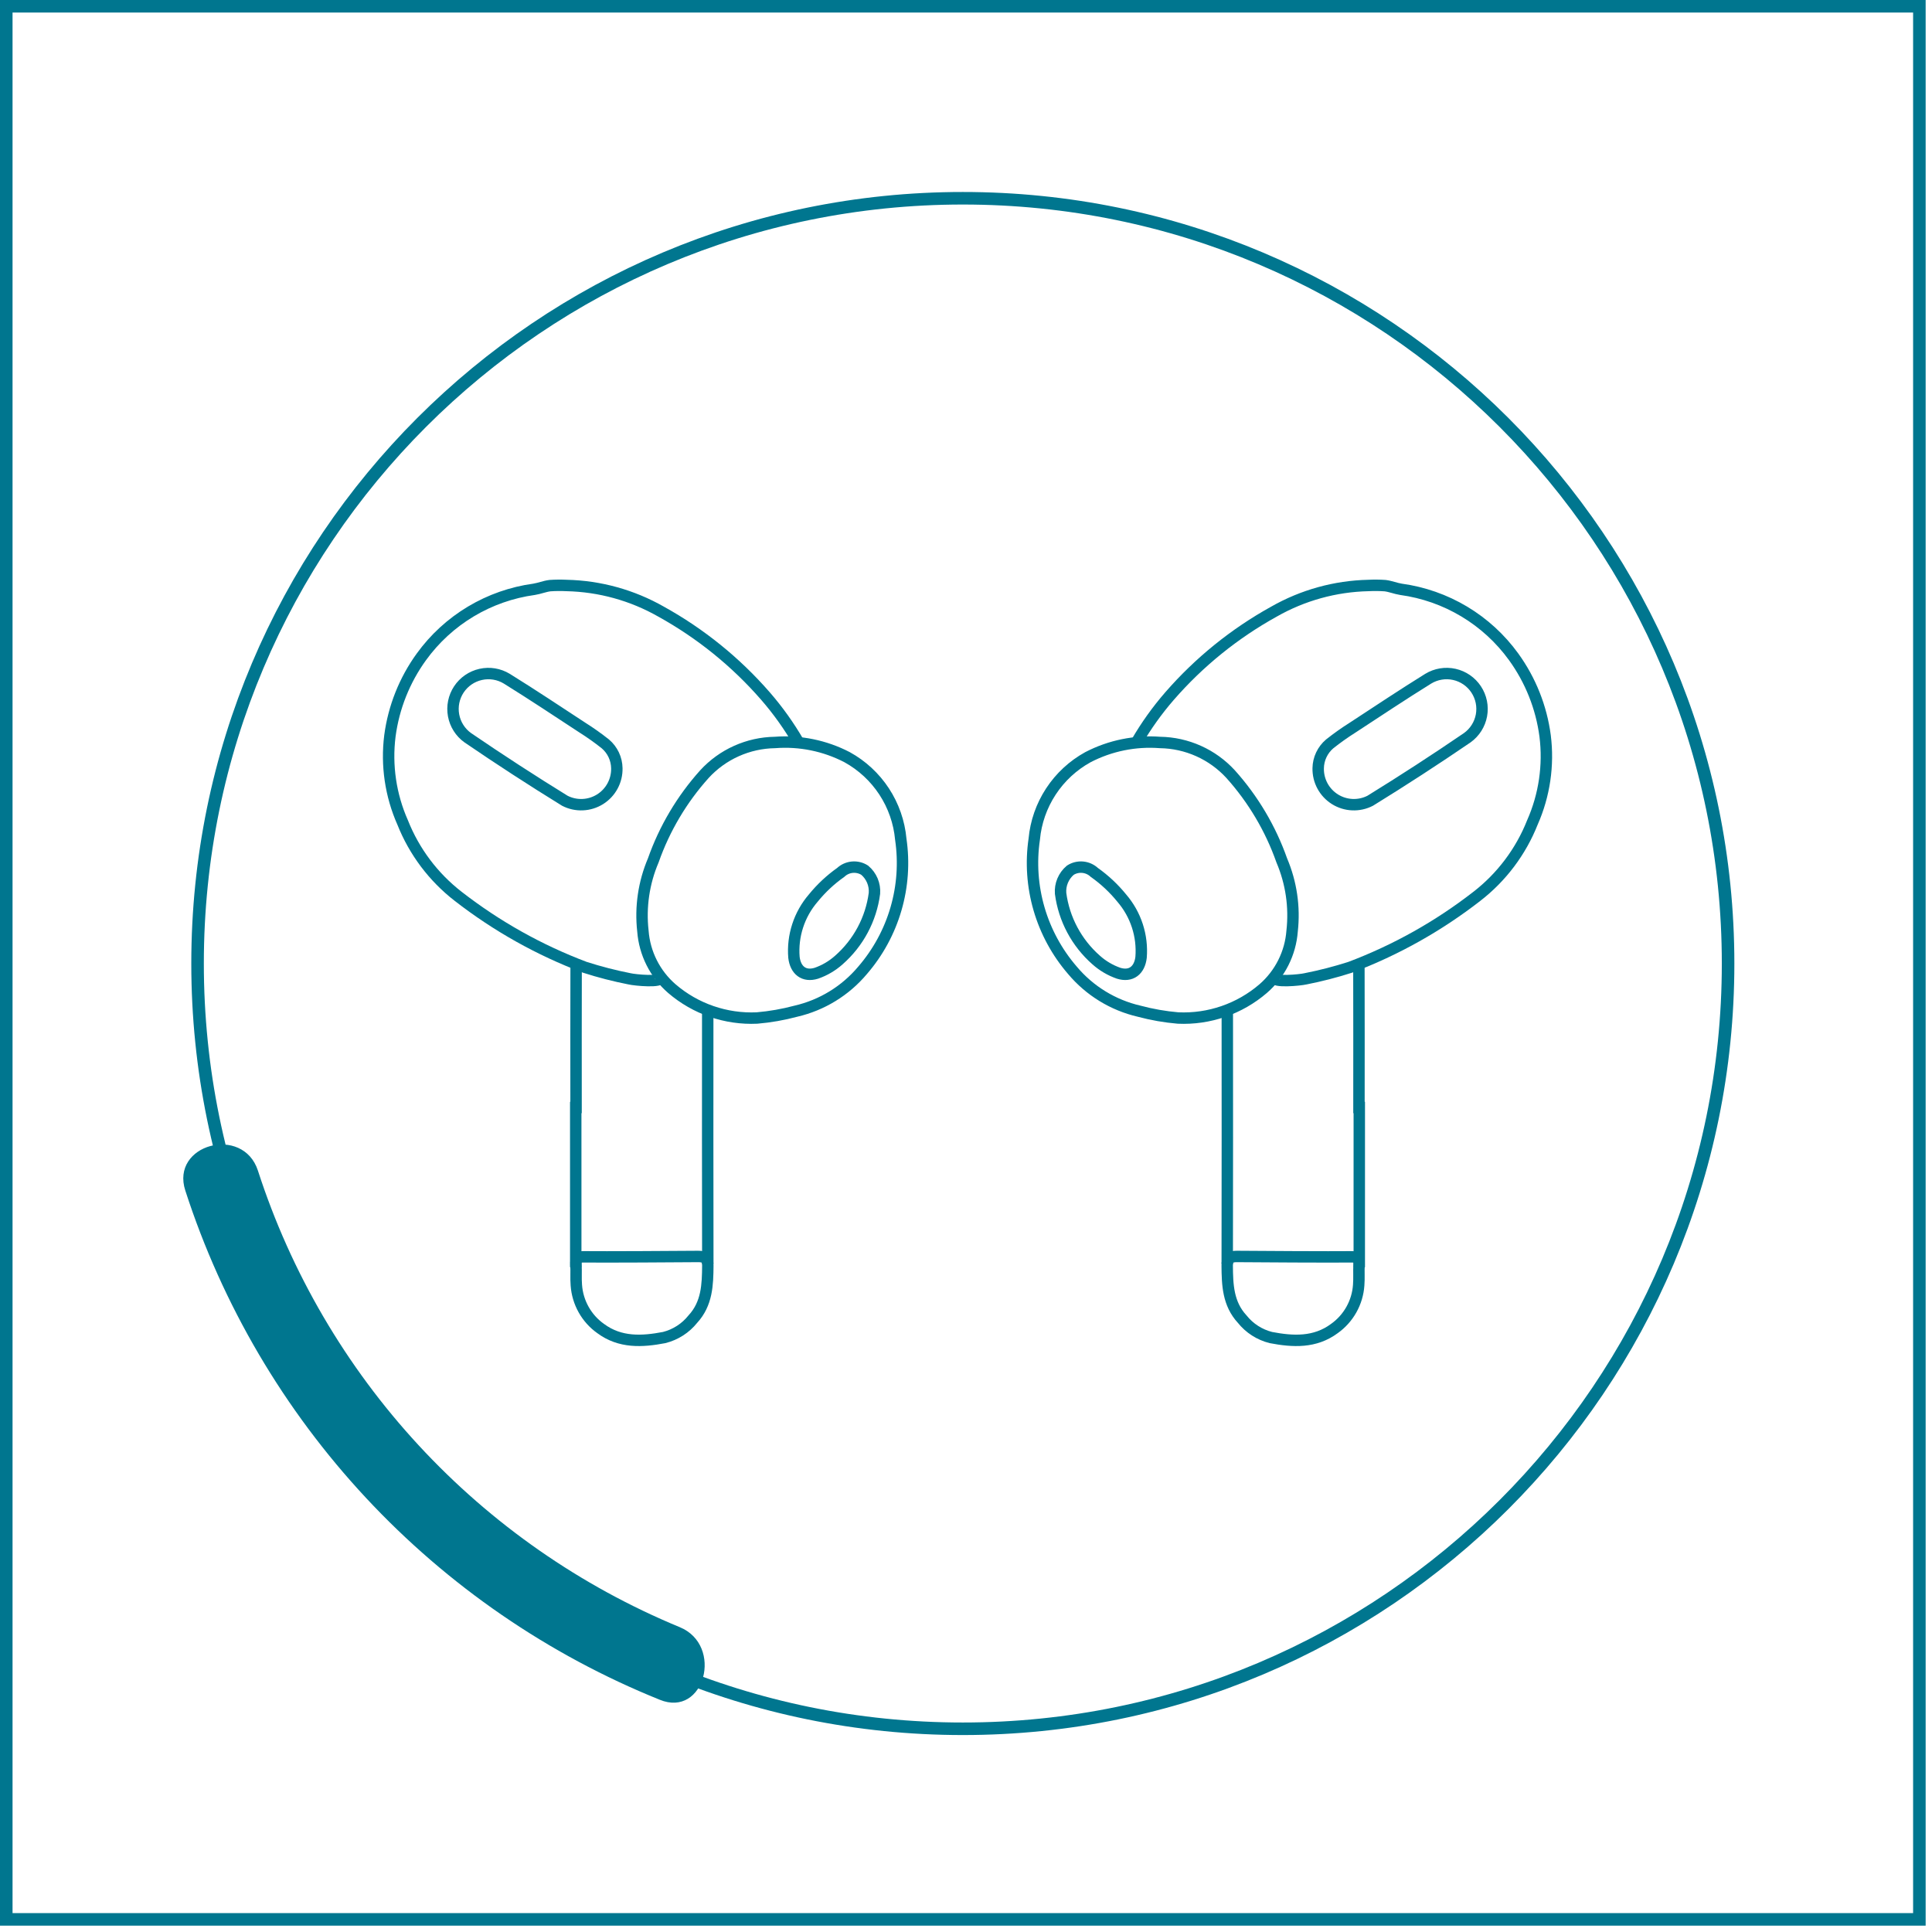
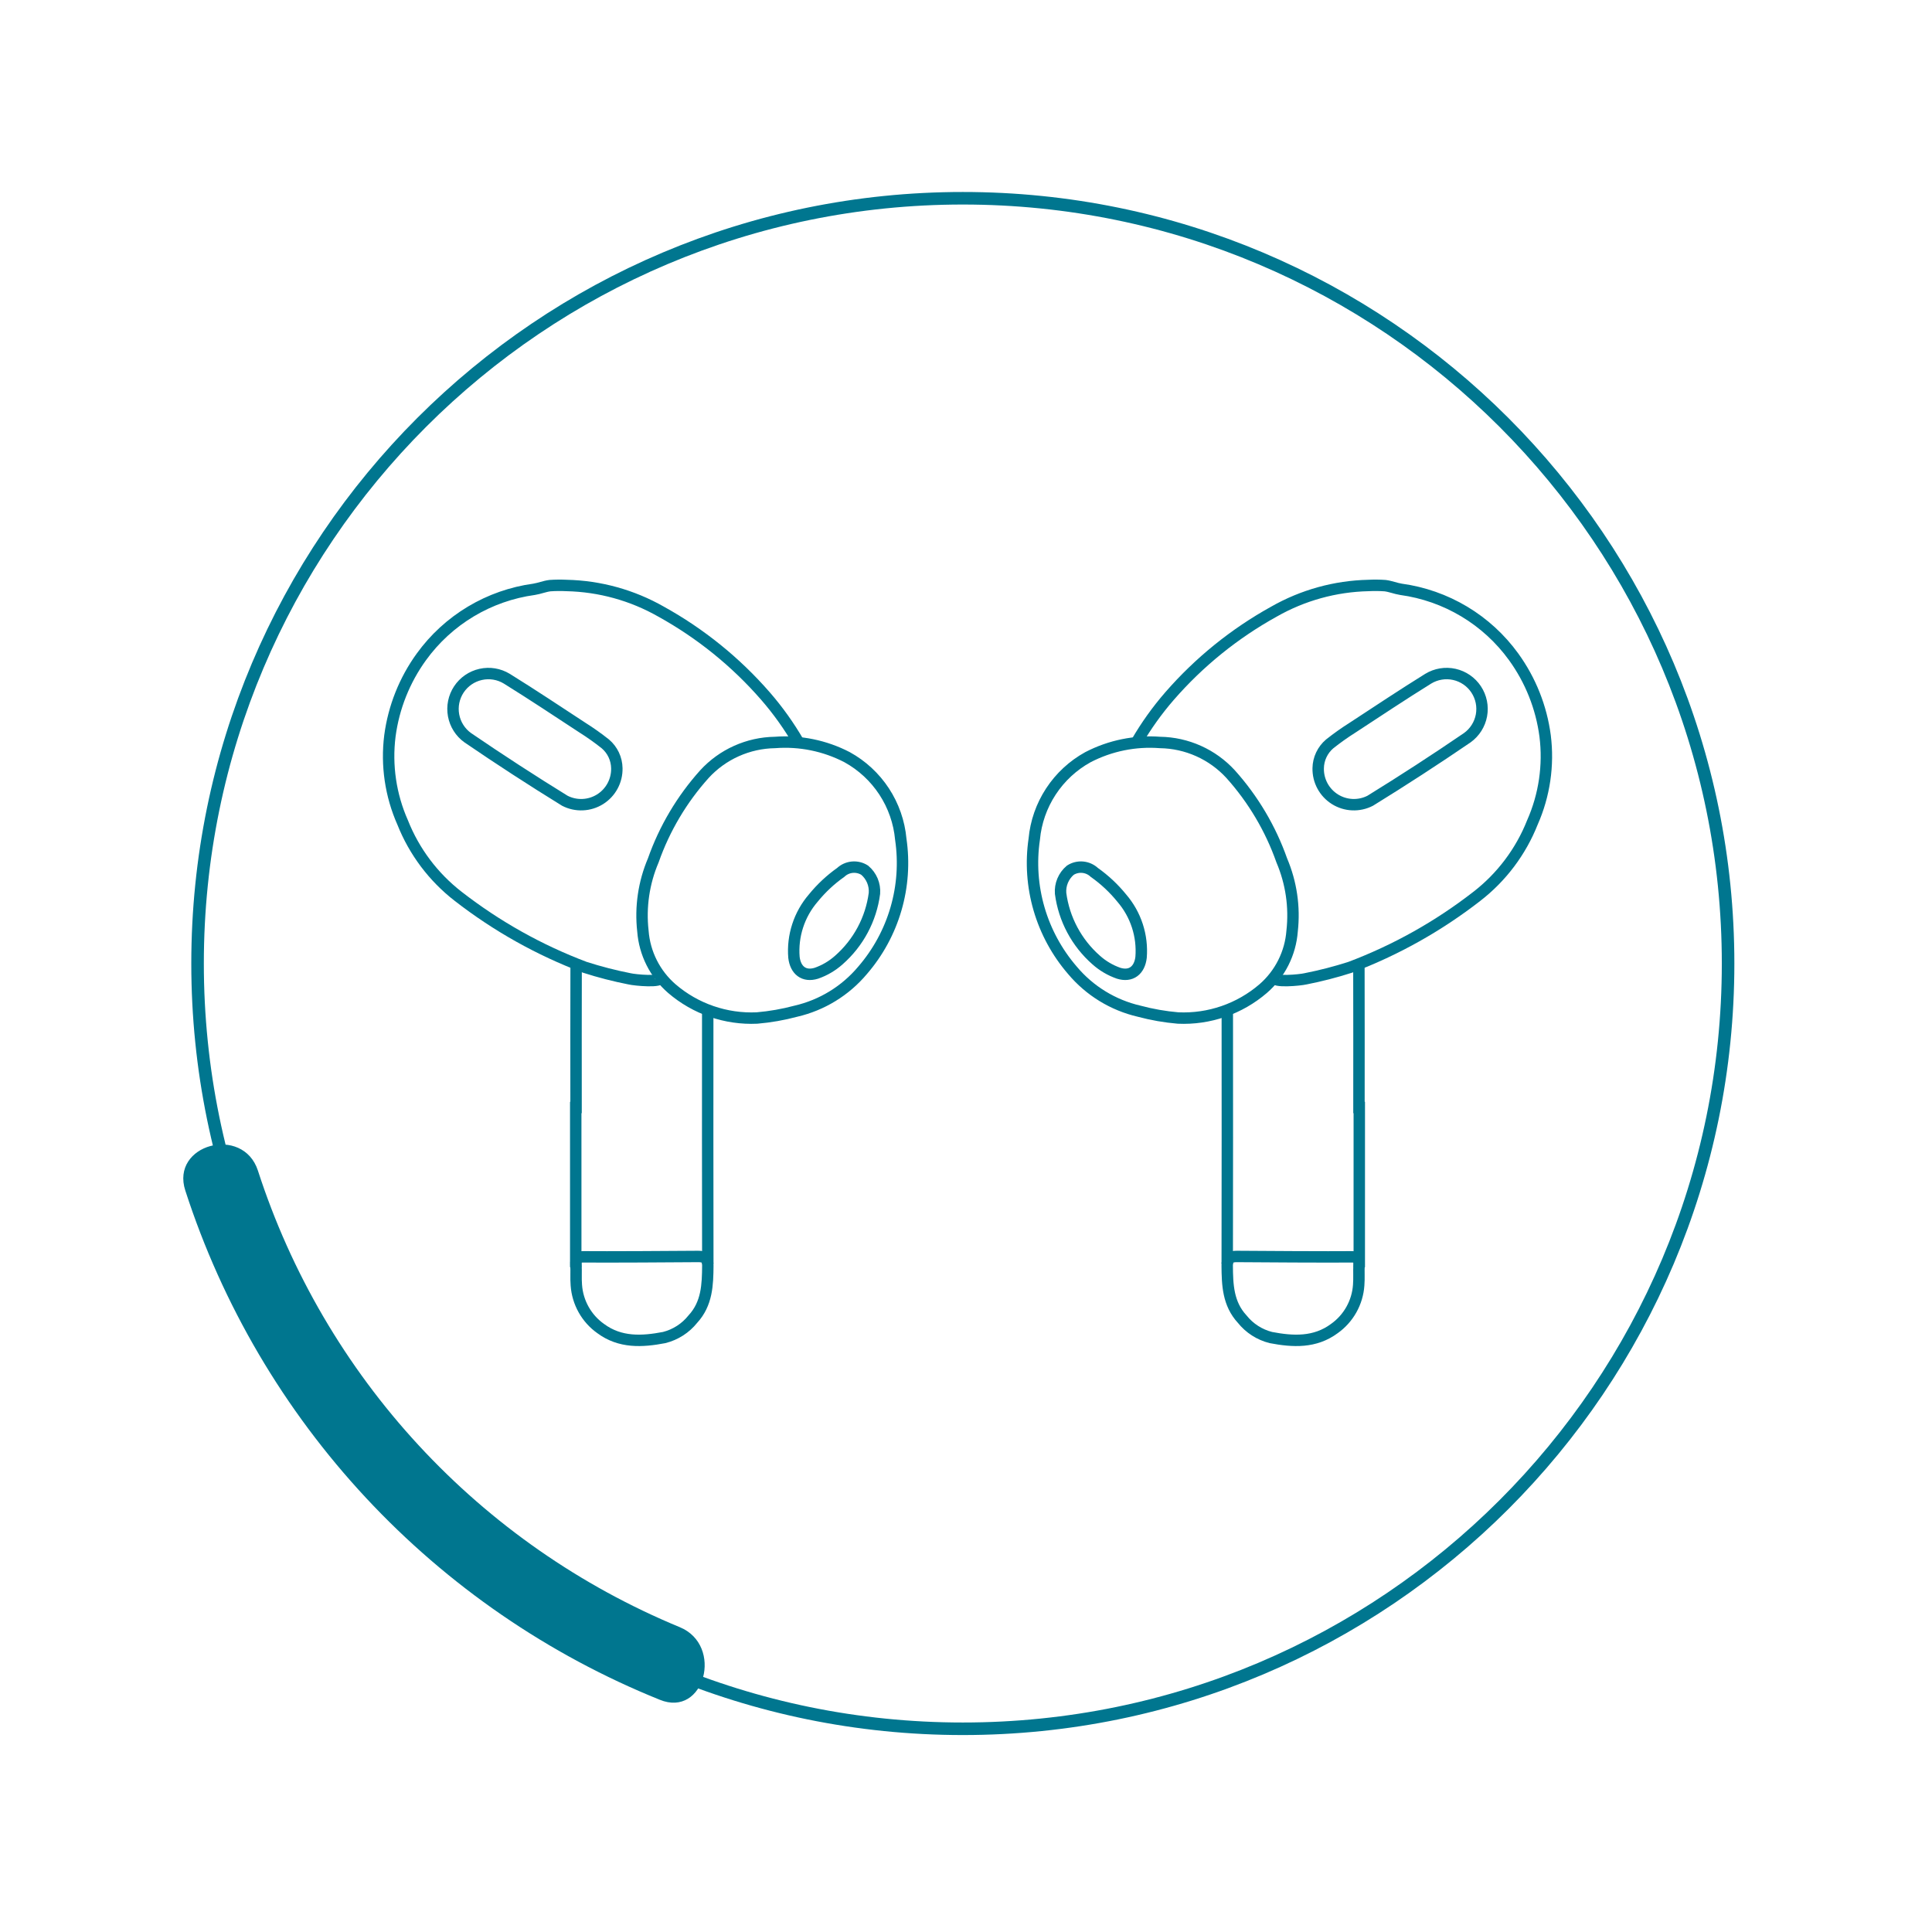
<svg xmlns="http://www.w3.org/2000/svg" width="154" height="154" viewBox="0 0 154 154" fill="none">
-   <rect x="0.5" y="0.5" width="152.494" height="152.494" stroke="#00768F" />
  <path d="M76.747 137.801C110.436 137.801 137.746 110.491 137.746 76.802C137.746 43.113 110.436 15.803 76.747 15.803C43.058 15.803 15.748 43.113 15.748 76.802C15.748 110.491 43.058 137.801 76.747 137.801Z" stroke="#00768F" stroke-miterlimit="10" />
  <path d="M14.772 94.902C17.722 104.021 22.637 112.382 29.171 119.394C35.704 126.407 43.697 131.9 52.585 135.486C56.153 136.954 57.707 131.152 54.18 129.7C46.274 126.432 39.172 121.485 33.367 115.201C27.561 108.917 23.191 101.447 20.558 93.307C19.366 89.652 13.57 91.216 14.772 94.902Z" fill="#00768F" />
  <path d="M52.656 77.895C52.837 78.344 50.592 78.12 50.19 78.024C48.983 77.787 47.79 77.48 46.619 77.104C42.989 75.736 39.587 73.829 36.525 71.449C34.547 69.918 33.017 67.883 32.095 65.558C31.136 63.394 30.785 61.01 31.079 58.661C31.379 56.383 32.242 54.216 33.59 52.355C34.645 50.897 35.985 49.669 37.528 48.744C39.072 47.82 40.787 47.218 42.57 46.974C42.998 46.907 43.412 46.732 43.841 46.681C44.281 46.651 44.722 46.647 45.162 46.669C47.808 46.727 50.397 47.443 52.696 48.754C55.839 50.494 58.654 52.77 61.013 55.48C62.008 56.624 62.891 57.861 63.652 59.172M49.168 61.234C49.162 60.864 49.078 60.5 48.92 60.166C48.762 59.831 48.534 59.535 48.252 59.295C47.669 58.833 47.062 58.401 46.432 58.004C44.428 56.692 42.434 55.363 40.398 54.1C39.775 53.721 39.028 53.597 38.316 53.757C37.603 53.916 36.98 54.345 36.577 54.953C36.174 55.562 36.023 56.303 36.155 57.022C36.287 57.74 36.692 58.379 37.285 58.804C39.824 60.538 42.402 62.212 45.021 63.827C45.459 64.053 45.949 64.161 46.442 64.14C46.935 64.12 47.413 63.971 47.832 63.71C48.25 63.448 48.593 63.083 48.827 62.649C49.062 62.215 49.179 61.727 49.168 61.234Z" stroke="#00768F" stroke-width="0.91" stroke-miterlimit="10" />
  <path d="M60.339 81.146C57.862 81.258 55.435 80.42 53.555 78.804C52.209 77.638 51.379 75.986 51.246 74.211C51.032 72.295 51.317 70.357 52.072 68.584C52.966 66.045 54.352 63.708 56.151 61.705C56.867 60.925 57.734 60.298 58.7 59.865C59.666 59.431 60.71 59.199 61.769 59.183C63.758 59.03 65.751 59.436 67.522 60.355C68.715 61.012 69.728 61.951 70.475 63.09C71.221 64.229 71.676 65.534 71.801 66.89C72.074 68.749 71.944 70.645 71.418 72.449C70.893 74.253 69.985 75.923 68.757 77.344C67.386 78.978 65.521 80.121 63.443 80.602C62.426 80.874 61.388 81.056 60.339 81.146ZM69.702 71.208C69.728 70.862 69.671 70.514 69.537 70.194C69.402 69.874 69.193 69.59 68.928 69.366C68.635 69.178 68.287 69.093 67.941 69.124C67.594 69.156 67.268 69.302 67.014 69.54C66.193 70.12 65.456 70.81 64.822 71.591C64.267 72.237 63.846 72.986 63.583 73.795C63.319 74.604 63.218 75.457 63.286 76.305C63.404 77.341 64.083 77.886 65.077 77.576C65.734 77.347 66.34 76.991 66.86 76.528C68.422 75.159 69.432 73.268 69.702 71.208Z" stroke="#00768F" stroke-width="0.91" stroke-miterlimit="10" />
  <path d="M45.893 101.015C45.891 97.953 45.892 91.341 45.892 88.278H45.918C45.918 85.172 45.911 79.967 45.923 76.86" stroke="#00768F" stroke-width="0.91" stroke-miterlimit="10" />
  <path d="M56.413 80.504C56.406 85.726 56.408 95.537 56.419 100.759" stroke="#00768F" stroke-width="0.91" stroke-miterlimit="10" />
  <path d="M55.649 100.153C56.163 100.148 56.426 100.318 56.421 100.876C56.408 102.411 56.362 103.915 55.225 105.148C54.645 105.874 53.842 106.39 52.941 106.616C51.182 106.952 49.429 107.047 47.879 105.898C47.32 105.502 46.856 104.986 46.521 104.388C46.186 103.791 45.988 103.126 45.94 102.443C45.894 101.896 45.942 101.341 45.909 100.792C45.881 100.324 46.071 100.176 46.527 100.182C48.047 100.202 54.129 100.167 55.649 100.153Z" stroke="#00768F" stroke-width="0.91" stroke-miterlimit="10" />
  <path d="M101.585 77.896C101.405 78.344 103.649 78.12 104.052 78.024C105.259 77.787 106.451 77.48 107.623 77.104C111.252 75.736 114.655 73.829 117.717 71.449C119.695 69.918 121.225 67.883 122.147 65.558C123.105 63.394 123.456 61.01 123.162 58.661C122.862 56.383 121.999 54.216 120.652 52.355C119.597 50.897 118.257 49.669 116.713 48.744C115.169 47.82 113.454 47.218 111.672 46.974C111.243 46.907 110.83 46.732 110.4 46.681C109.961 46.651 109.519 46.647 109.079 46.669C106.434 46.727 103.844 47.443 101.546 48.754C98.402 50.494 95.587 52.77 93.228 55.48C92.234 56.624 91.35 57.861 90.59 59.172M105.073 61.234C105.079 60.864 105.164 60.5 105.322 60.166C105.48 59.831 105.707 59.535 105.989 59.295C106.572 58.833 107.18 58.401 107.809 58.004C109.813 56.692 111.808 55.363 113.843 54.1C114.467 53.721 115.213 53.597 115.926 53.756C116.638 53.915 117.261 54.344 117.664 54.953C118.067 55.562 118.219 56.303 118.087 57.022C117.955 57.74 117.549 58.379 116.956 58.804C114.418 60.538 111.839 62.212 109.221 63.827C108.782 64.053 108.292 64.161 107.8 64.14C107.307 64.12 106.828 63.971 106.41 63.71C105.992 63.448 105.649 63.083 105.414 62.649C105.18 62.215 105.063 61.727 105.073 61.234Z" stroke="#00768F" stroke-width="0.91" stroke-miterlimit="10" />
  <path d="M93.903 81.146C96.38 81.258 98.806 80.42 100.686 78.804C102.032 77.638 102.862 75.986 102.995 74.211C103.209 72.295 102.925 70.357 102.17 68.584C101.275 66.045 99.889 63.708 98.091 61.705C97.375 60.925 96.507 60.298 95.541 59.865C94.575 59.431 93.531 59.199 92.472 59.183C90.483 59.03 88.49 59.436 86.719 60.355C85.527 61.012 84.513 61.951 83.767 63.09C83.021 64.229 82.565 65.534 82.44 66.89C82.167 68.749 82.298 70.645 82.823 72.449C83.348 74.253 84.256 75.923 85.484 77.344C86.856 78.978 88.721 80.121 90.798 80.602C91.815 80.874 92.854 81.056 93.903 81.146ZM84.54 71.208C84.514 70.862 84.57 70.514 84.705 70.194C84.84 69.874 85.048 69.59 85.314 69.366C85.607 69.178 85.954 69.093 86.3 69.124C86.647 69.156 86.973 69.302 87.228 69.54C88.048 70.12 88.786 70.81 89.419 71.591C89.974 72.237 90.395 72.986 90.659 73.795C90.922 74.604 91.023 75.457 90.956 76.305C90.837 77.341 90.158 77.886 89.164 77.576C88.507 77.347 87.901 76.991 87.381 76.528C85.82 75.159 84.809 73.268 84.54 71.208Z" stroke="#00768F" stroke-width="0.91" stroke-miterlimit="10" />
  <path d="M108.348 101.015C108.35 97.953 108.349 91.341 108.349 88.278H108.323C108.323 85.172 108.33 79.967 108.318 76.86" stroke="#00768F" stroke-width="0.91" stroke-miterlimit="10" />
  <path d="M97.829 80.504C97.836 85.726 97.834 95.537 97.823 100.759" stroke="#00768F" stroke-width="0.91" stroke-miterlimit="10" />
  <path d="M98.592 100.153C98.078 100.148 97.815 100.318 97.82 100.876C97.833 102.411 97.879 103.915 99.017 105.148C99.597 105.874 100.399 106.39 101.301 106.616C103.06 106.952 104.813 107.047 106.363 105.898C106.921 105.502 107.385 104.986 107.72 104.388C108.055 103.791 108.254 103.126 108.301 102.443C108.347 101.896 108.299 101.341 108.332 100.792C108.36 100.324 108.171 100.176 107.715 100.182C106.195 100.202 100.113 100.167 98.592 100.153Z" stroke="#00768F" stroke-width="0.91" stroke-miterlimit="10" />
</svg>
